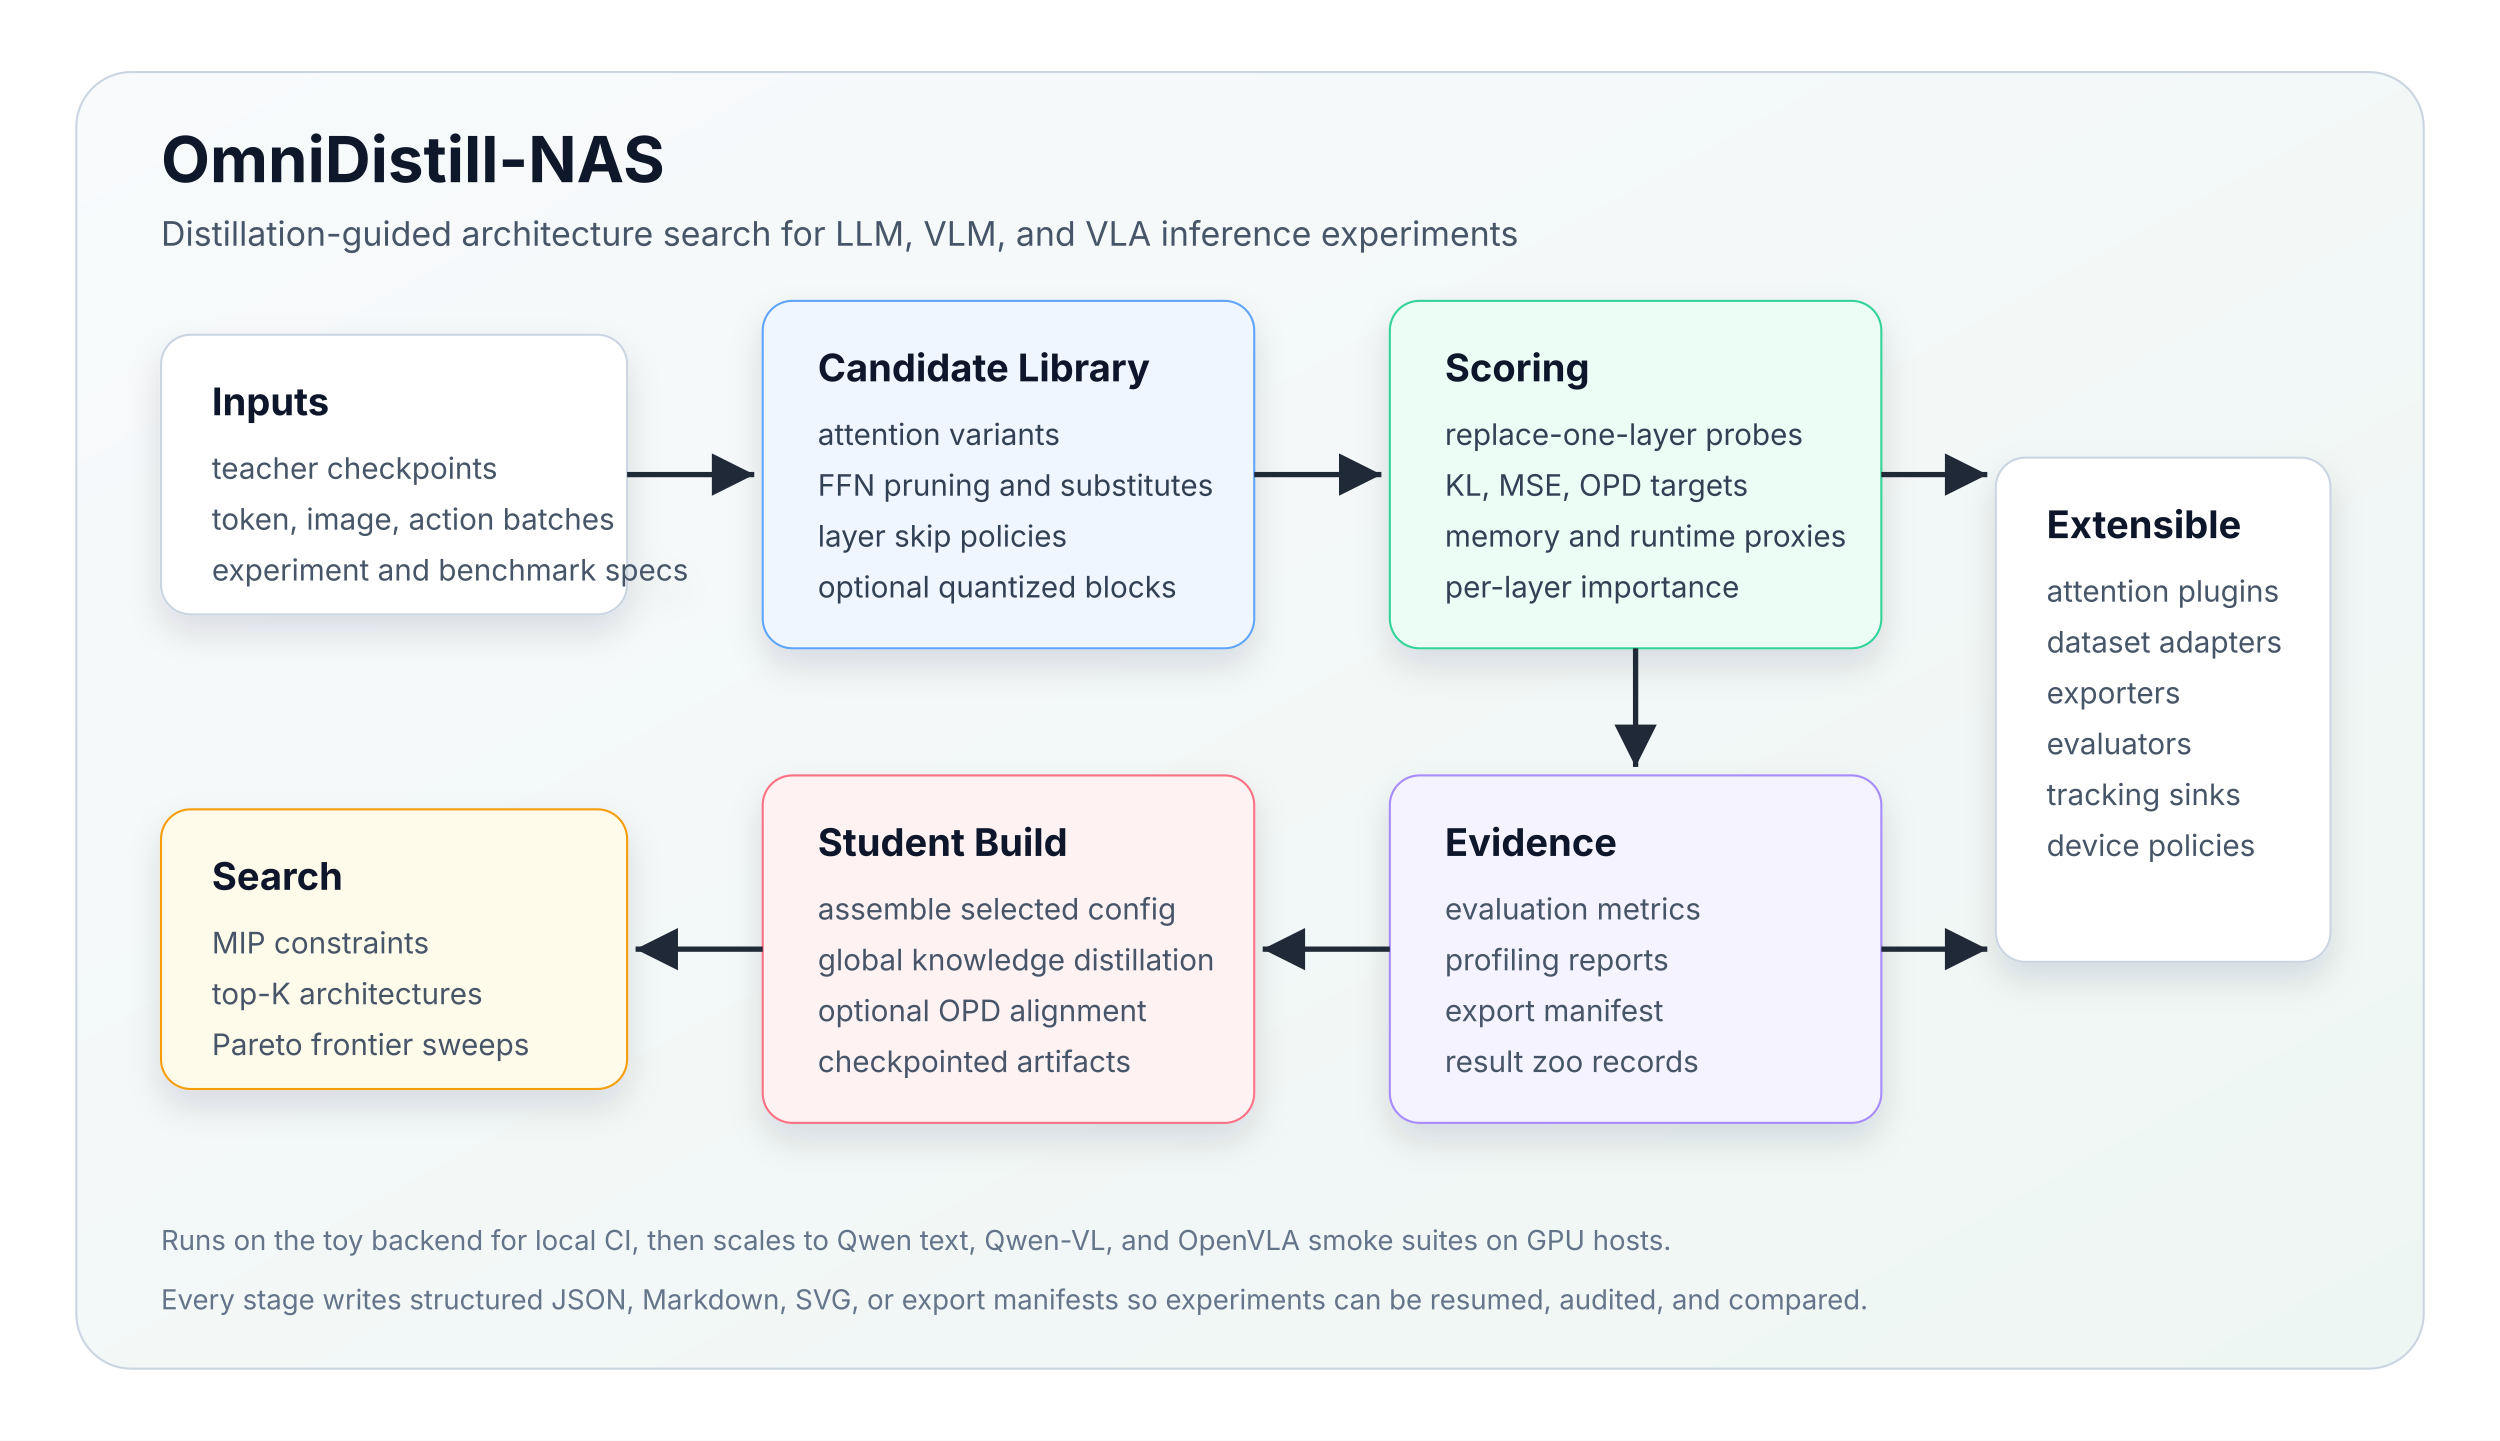
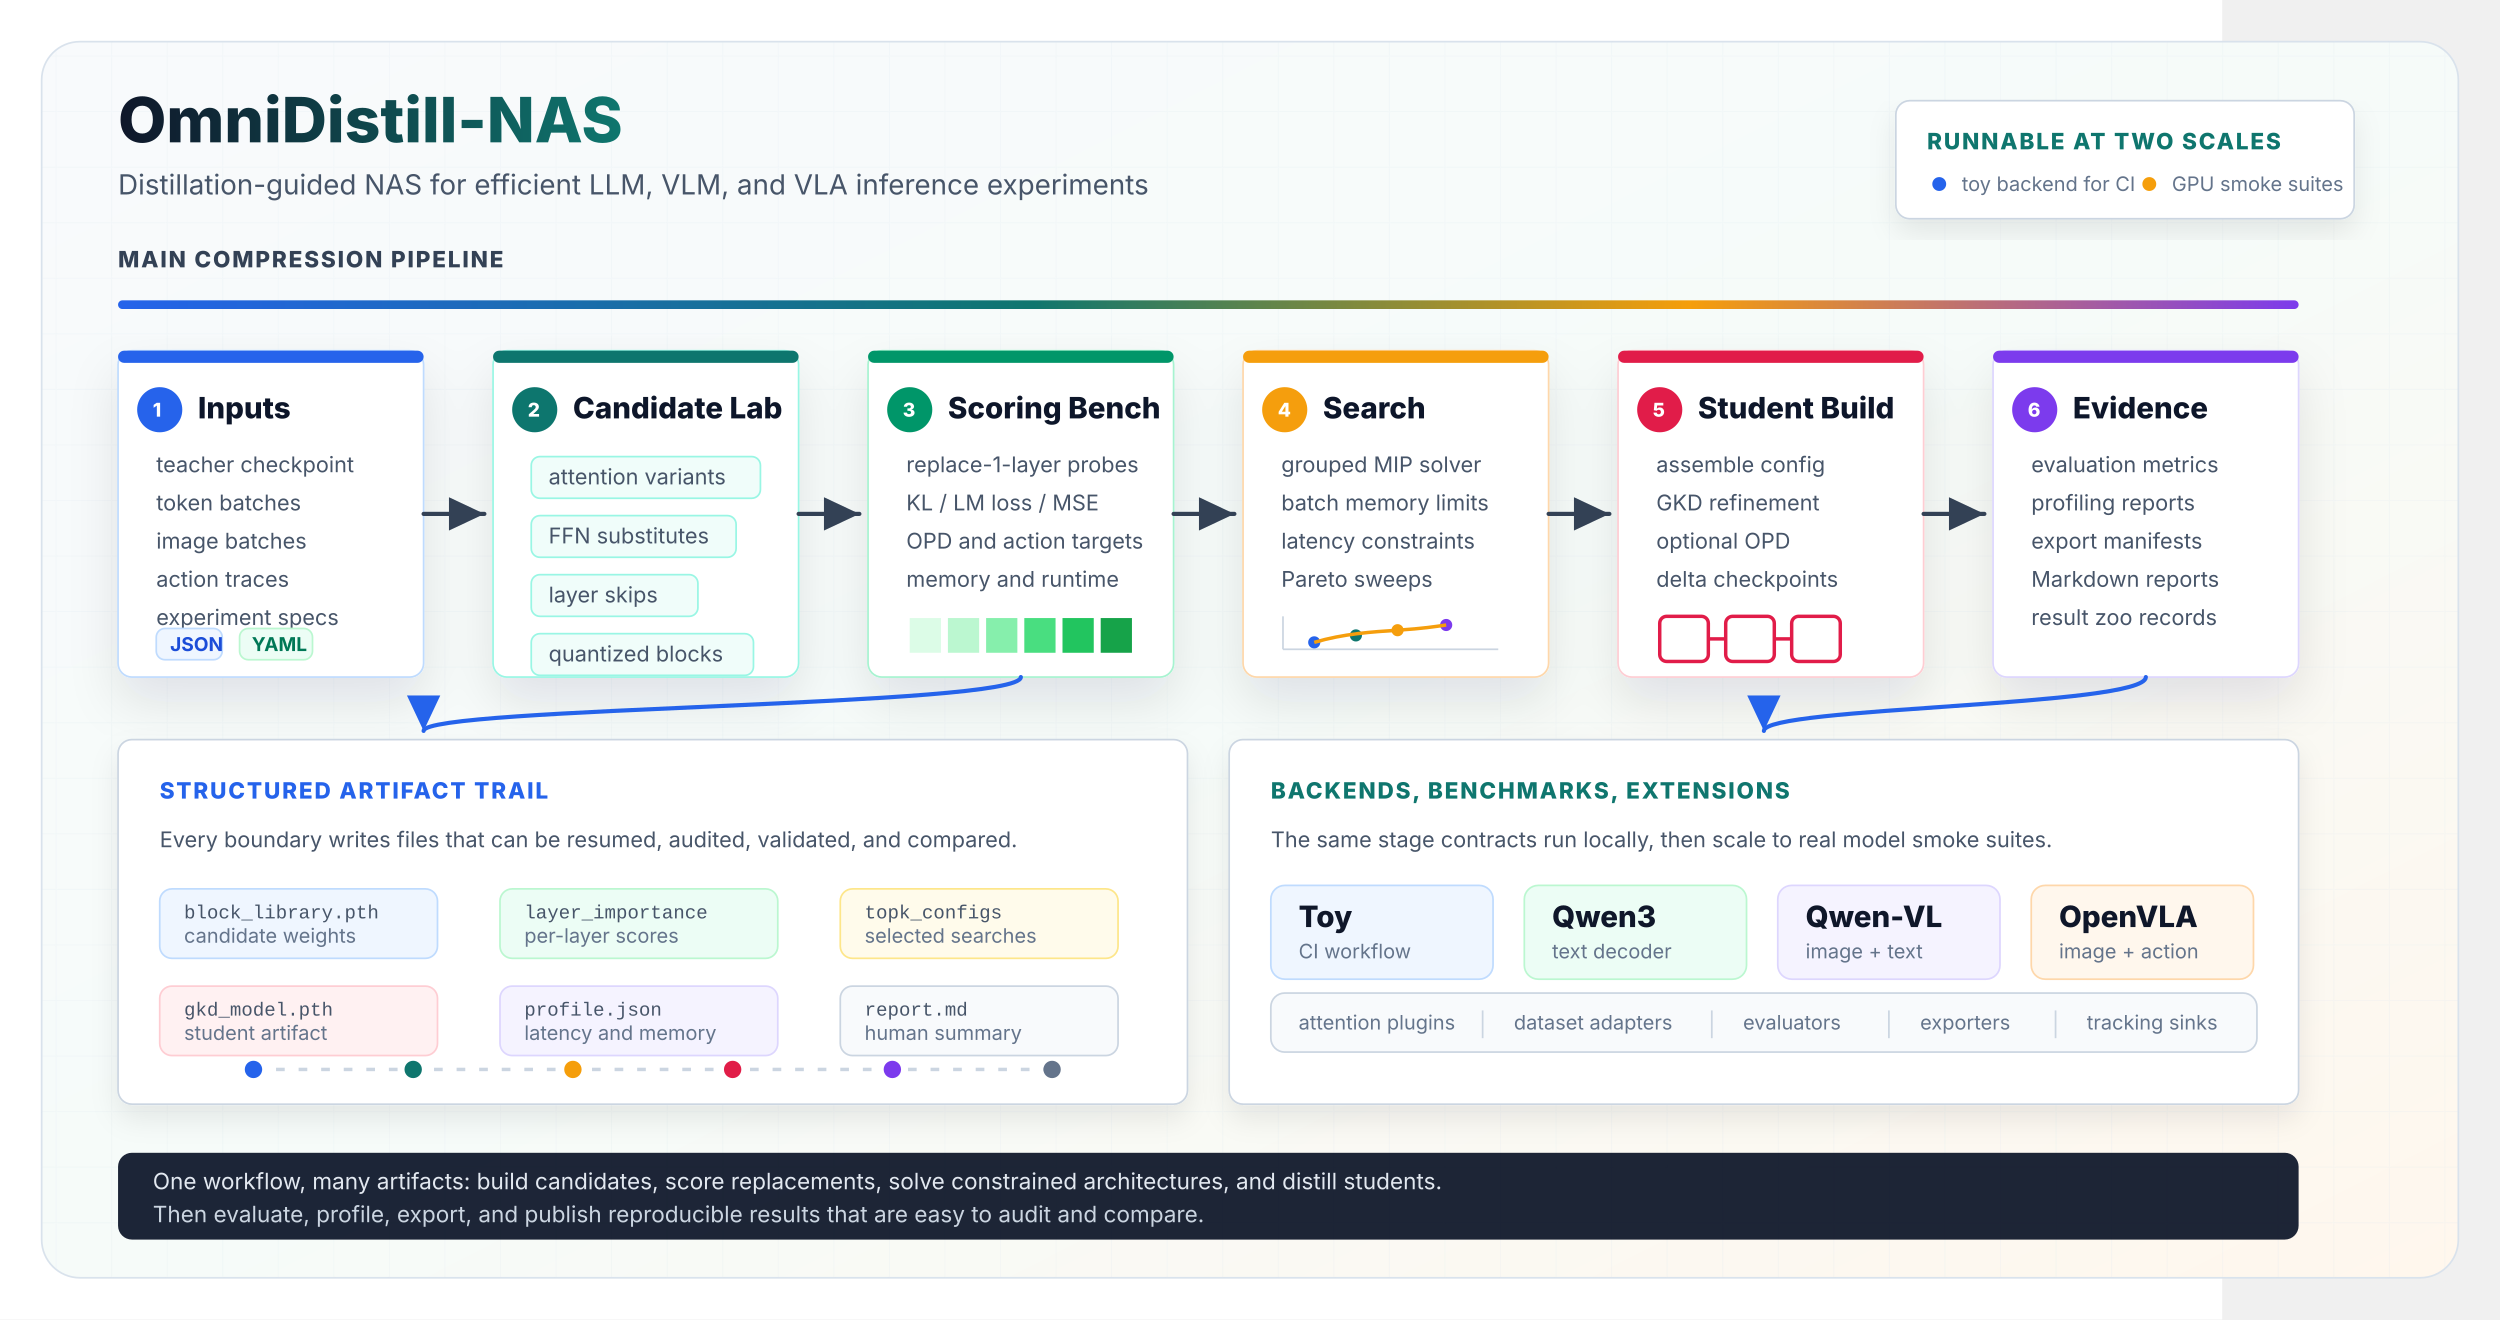
- <svg xmlns="http://www.w3.org/2000/svg" width="1180" height="680" viewBox="0 0 1180 680" role="img" aria-labelledby="title desc">
+ <svg xmlns="http://www.w3.org/2000/svg" width="1440" height="760" viewBox="0 0 1440 760" role="img" aria-labelledby="title desc">
  <defs>
-     <linearGradient id="panel" x1="0" x2="1" y1="0" y2="1">
+     <linearGradient id="pageBg" x1="0" x2="1" y1="0" y2="1">
      <stop offset="0" stop-color="#f8fafc" />
-       <stop offset="1" stop-color="#eef6f3" />
+       <stop offset="0.52" stop-color="#f6fbf9" />
+       <stop offset="1" stop-color="#fff7ed" />
    </linearGradient>
-     <marker id="arrow" markerWidth="12" markerHeight="12" refX="10" refY="6" orient="auto">
-       <path d="M2 2 L10 6 L2 10 Z" fill="#1f2937" />
+     <linearGradient id="titleInk" x1="0" x2="1" y1="0" y2="0">
+       <stop offset="0" stop-color="#0f172a" />
+       <stop offset="1" stop-color="#0f766e" />
+     </linearGradient>
+     <linearGradient id="flowRail" x1="0" x2="1" y1="0" y2="0">
+       <stop offset="0" stop-color="#2563eb" />
+       <stop offset="0.42" stop-color="#0f766e" />
+       <stop offset="0.72" stop-color="#f59e0b" />
+       <stop offset="1" stop-color="#7c3aed" />
+     </linearGradient>
+     <filter id="cardShadow" x="-8%" y="-12%" width="116%" height="130%">
+       <feDropShadow dx="0" dy="14" stdDeviation="14" flood-color="#0f172a" flood-opacity="0.10" />
+     </filter>
+     <filter id="softShadow" x="-8%" y="-12%" width="116%" height="130%">
+       <feDropShadow dx="0" dy="8" stdDeviation="8" flood-color="#0f172a" flood-opacity="0.08" />
+     </filter>
+     <pattern id="grid" width="32" height="32" patternUnits="userSpaceOnUse">
+       <path d="M32 0H0V32" fill="none" stroke="#dbe5ef" stroke-width="1" opacity="0.55" />
+     </pattern>
+     <marker id="arrow" markerWidth="13" markerHeight="13" refX="10.5" refY="6.5" orient="auto">
+       <path d="M2 2.5 L10.5 6.5 L2 10.5 Z" fill="#334155" />
    </marker>
-     <filter id="shadow" x="-10%" y="-15%" width="120%" height="140%">
-       <feDropShadow dx="0" dy="8" stdDeviation="8" flood-color="#0f172a" flood-opacity="0.12" />
-     </filter>
+     <marker id="arrowBlue" markerWidth="13" markerHeight="13" refX="10.5" refY="6.5" orient="auto">
+       <path d="M2 2.5 L10.5 6.5 L2 10.5 Z" fill="#2563eb" />
+     </marker>
+     <style>
+       .font { font-family: Inter, ui-sans-serif, system-ui, -apple-system, BlinkMacSystemFont, "Segoe UI", Arial, sans-serif; }
+       .title { font-size: 36px; font-weight: 800; letter-spacing: 0; }
+       .subtitle { font-size: 16px; fill: #475569; }
+       .section { font-size: 13px; font-weight: 800; letter-spacing: 0.08em; text-transform: uppercase; }
+       .card-title { font-size: 17px; font-weight: 800; fill: #0f172a; }
+       .body { font-size: 12.5px; fill: #475569; }
+       .small { font-size: 11.5px; fill: #64748b; }
+       .mono { font-family: "SFMono-Regular", Consolas, "Liberation Mono", Menlo, monospace; font-size: 11px; fill: #475569; }
+       .chip { font-size: 11px; font-weight: 700; }
+       .num { font-size: 11px; font-weight: 800; fill: #ffffff; }
+       .hair { stroke: #cbd5e1; stroke-width: 1; }
+       .connector { stroke: #334155; stroke-width: 2.4; fill: none; marker-end: url(#arrow); stroke-linecap: round; stroke-linejoin: round; }
+       .connector-blue { stroke: #2563eb; stroke-width: 2.4; fill: none; marker-end: url(#arrowBlue); stroke-linecap: round; stroke-linejoin: round; }
+     </style>
  </defs>
-   <rect width="1180" height="680" fill="#ffffff" />
-   <rect x="36" y="34" width="1108" height="612" rx="26" fill="url(#panel)" stroke="#cbd5e1" />
-   <g font-family="Inter, Arial, sans-serif">
-     <text x="76" y="86" font-size="30" font-weight="700" fill="#0f172a">OmniDistill-NAS</text>
-     <text x="76" y="116" font-size="16" fill="#475569">Distillation-guided architecture search for LLM, VLM, and VLA inference experiments</text>
-   </g>
-   <g filter="url(#shadow)" font-family="Inter, Arial, sans-serif">
-     <rect x="76" y="158" width="220" height="132" rx="14" fill="#ffffff" stroke="#cbd5e1" />
-     <text x="100" y="196" font-size="18" font-weight="700" fill="#0f172a">Inputs</text>
-     <text x="100" y="226" font-size="14" fill="#475569">teacher checkpoints</text>
-     <text x="100" y="250" font-size="14" fill="#475569">token, image, action batches</text>
-     <text x="100" y="274" font-size="14" fill="#475569">experiment and benchmark specs</text>
-     <rect x="360" y="142" width="232" height="164" rx="14" fill="#eff6ff" stroke="#60a5fa" />
-     <text x="386" y="180" font-size="18" font-weight="700" fill="#0f172a">Candidate Library</text>
-     <text x="386" y="210" font-size="14" fill="#334155">attention variants</text>
-     <text x="386" y="234" font-size="14" fill="#334155">FFN pruning and substitutes</text>
-     <text x="386" y="258" font-size="14" fill="#334155">layer skip policies</text>
-     <text x="386" y="282" font-size="14" fill="#334155">optional quantized blocks</text>
-     <rect x="656" y="142" width="232" height="164" rx="14" fill="#ecfdf5" stroke="#34d399" />
-     <text x="682" y="180" font-size="18" font-weight="700" fill="#0f172a">Scoring</text>
-     <text x="682" y="210" font-size="14" fill="#334155">replace-one-layer probes</text>
-     <text x="682" y="234" font-size="14" fill="#334155">KL, MSE, OPD targets</text>
-     <text x="682" y="258" font-size="14" fill="#334155">memory and runtime proxies</text>
-     <text x="682" y="282" font-size="14" fill="#334155">per-layer importance</text>
-     <rect x="76" y="382" width="220" height="132" rx="14" fill="#fffbeb" stroke="#f59e0b" />
-     <text x="100" y="420" font-size="18" font-weight="700" fill="#0f172a">Search</text>
-     <text x="100" y="450" font-size="14" fill="#475569">MIP constraints</text>
-     <text x="100" y="474" font-size="14" fill="#475569">top-K architectures</text>
-     <text x="100" y="498" font-size="14" fill="#475569">Pareto frontier sweeps</text>
-     <rect x="360" y="366" width="232" height="164" rx="14" fill="#fef2f2" stroke="#fb7185" />
-     <text x="386" y="404" font-size="18" font-weight="700" fill="#0f172a">Student Build</text>
-     <text x="386" y="434" font-size="14" fill="#475569">assemble selected config</text>
-     <text x="386" y="458" font-size="14" fill="#475569">global knowledge distillation</text>
-     <text x="386" y="482" font-size="14" fill="#475569">optional OPD alignment</text>
-     <text x="386" y="506" font-size="14" fill="#475569">checkpointed artifacts</text>
-     <rect x="656" y="366" width="232" height="164" rx="14" fill="#f5f3ff" stroke="#a78bfa" />
-     <text x="682" y="404" font-size="18" font-weight="700" fill="#0f172a">Evidence</text>
-     <text x="682" y="434" font-size="14" fill="#475569">evaluation metrics</text>
-     <text x="682" y="458" font-size="14" fill="#475569">profiling reports</text>
-     <text x="682" y="482" font-size="14" fill="#475569">export manifest</text>
-     <text x="682" y="506" font-size="14" fill="#475569">result zoo records</text>
-     <rect x="942" y="216" width="158" height="238" rx="14" fill="#ffffff" stroke="#cbd5e1" />
-     <text x="966" y="254" font-size="18" font-weight="700" fill="#0f172a">Extensible</text>
-     <text x="966" y="284" font-size="14" fill="#475569">attention plugins</text>
-     <text x="966" y="308" font-size="14" fill="#475569">dataset adapters</text>
-     <text x="966" y="332" font-size="14" fill="#475569">exporters</text>
-     <text x="966" y="356" font-size="14" fill="#475569">evaluators</text>
-     <text x="966" y="380" font-size="14" fill="#475569">tracking sinks</text>
-     <text x="966" y="404" font-size="14" fill="#475569">device policies</text>
-   </g>
-   <g stroke="#1f2937" stroke-width="2.5" fill="none" marker-end="url(#arrow)">
-     <path d="M296 224 H356" />
-     <path d="M592 224 H652" />
-     <path d="M772 306 V362" />
-     <path d="M656 448 H596" />
-     <path d="M360 448 H300" />
-     <path d="M888 224 H938" />
-     <path d="M888 448 H938" />
-   </g>
-   <g font-family="Inter, Arial, sans-serif" font-size="13" fill="#64748b">
-     <text x="76" y="590">Runs on the toy backend for local CI, then scales to Qwen text, Qwen-VL, and OpenVLA smoke suites on GPU hosts.</text>
-     <text x="76" y="618">Every stage writes structured JSON, Markdown, SVG, or export manifests so experiments can be resumed, audited, and compared.</text>
+   <rect width="1280" height="760" fill="#ffffff" />
+   <rect x="24" y="24" width="1392" height="712" rx="22" fill="url(#pageBg)" stroke="#d9e2ec" />
+   <rect x="24" y="24" width="1392" height="712" rx="22" fill="url(#grid)" opacity="0.38" />
+   <g class="font">
+     <text x="68" y="82" class="title" fill="url(#titleInk)">OmniDistill-NAS</text>
+     <text x="68" y="112" class="subtitle">Distillation-guided NAS for efficient LLM, VLM, and VLA inference experiments</text>
+     <g transform="translate(1092 58)">
+       <rect x="0" y="0" width="264" height="68" rx="8" fill="#ffffff" stroke="#cbd5e1" filter="url(#softShadow)" />
+       <text x="18" y="28" class="section" fill="#0f766e">RUNNABLE AT TWO SCALES</text>
+       <circle cx="25" cy="48" r="4" fill="#2563eb" />
+       <text x="38" y="52" class="small">toy backend for CI</text>
+       <circle cx="146" cy="48" r="4" fill="#f59e0b" />
+       <text x="159" y="52" class="small">GPU smoke suites</text>
+     </g>
+   </g>
+   <g class="font" transform="translate(68 154)">
+     <text x="0" y="0" class="section" fill="#334155">MAIN COMPRESSION PIPELINE</text>
+     <rect x="0" y="19" width="1256" height="5" rx="2.5" fill="url(#flowRail)" />
+   </g>
+   <g class="font" filter="url(#cardShadow)">
+     <g transform="translate(68 202)">
+       <rect width="176" height="188" rx="8" fill="#ffffff" stroke="#bfdbfe" />
+       <rect width="176" height="7" rx="3.5" fill="#2563eb" />
+       <circle cx="24" cy="34" r="13" fill="#2563eb" />
+       <text x="20" y="38" class="num">1</text>
+       <text x="46" y="39" class="card-title">Inputs</text>
+       <text x="22" y="70" class="body">teacher checkpoint</text>
+       <text x="22" y="92" class="body">token batches</text>
+       <text x="22" y="114" class="body">image batches</text>
+       <text x="22" y="136" class="body">action traces</text>
+       <text x="22" y="158" class="body">experiment specs</text>
+       <g transform="translate(22 169)">
+         <rect x="0" y="-9" width="38" height="18" rx="5" fill="#eff6ff" stroke="#bfdbfe" />
+         <text x="8" y="4" class="chip" fill="#1d4ed8">JSON</text>
+         <rect x="48" y="-9" width="42" height="18" rx="5" fill="#ecfdf5" stroke="#bbf7d0" />
+         <text x="55" y="4" class="chip" fill="#047857">YAML</text>
+       </g>
+     </g>
+     <g transform="translate(284 202)">
+       <rect width="176" height="188" rx="8" fill="#ffffff" stroke="#99f6e4" />
+       <rect width="176" height="7" rx="3.5" fill="#0f766e" />
+       <circle cx="24" cy="34" r="13" fill="#0f766e" />
+       <text x="20" y="38" class="num">2</text>
+       <text x="46" y="39" class="card-title">Candidate Lab</text>
+       <g transform="translate(22 61)">
+         <rect x="0" y="0" width="132" height="24" rx="5" fill="#f0fdfa" stroke="#99f6e4" />
+         <text x="10" y="16" class="body">attention variants</text>
+         <rect x="0" y="34" width="118" height="24" rx="5" fill="#f0fdfa" stroke="#99f6e4" />
+         <text x="10" y="50" class="body">FFN substitutes</text>
+         <rect x="0" y="68" width="96" height="24" rx="5" fill="#f0fdfa" stroke="#99f6e4" />
+         <text x="10" y="84" class="body">layer skips</text>
+         <rect x="0" y="102" width="128" height="24" rx="5" fill="#f0fdfa" stroke="#99f6e4" />
+         <text x="10" y="118" class="body">quantized blocks</text>
+       </g>
+     </g>
+     <g transform="translate(500 202)">
+       <rect width="176" height="188" rx="8" fill="#ffffff" stroke="#a7f3d0" />
+       <rect width="176" height="7" rx="3.5" fill="#059669" />
+       <circle cx="24" cy="34" r="13" fill="#059669" />
+       <text x="20" y="38" class="num">3</text>
+       <text x="46" y="39" class="card-title">Scoring Bench</text>
+       <text x="22" y="70" class="body">replace-1-layer probes</text>
+       <text x="22" y="92" class="body">KL / LM loss / MSE</text>
+       <text x="22" y="114" class="body">OPD and action targets</text>
+       <text x="22" y="136" class="body">memory and runtime</text>
+       <g transform="translate(24 154)">
+         <rect x="0" y="0" width="18" height="20" fill="#dcfce7" />
+         <rect x="22" y="0" width="18" height="20" fill="#bbf7d0" />
+         <rect x="44" y="0" width="18" height="20" fill="#86efac" />
+         <rect x="66" y="0" width="18" height="20" fill="#4ade80" />
+         <rect x="88" y="0" width="18" height="20" fill="#22c55e" />
+         <rect x="110" y="0" width="18" height="20" fill="#16a34a" />
+       </g>
+     </g>
+     <g transform="translate(716 202)">
+       <rect width="176" height="188" rx="8" fill="#ffffff" stroke="#fed7aa" />
+       <rect width="176" height="7" rx="3.5" fill="#f59e0b" />
+       <circle cx="24" cy="34" r="13" fill="#f59e0b" />
+       <text x="20" y="38" class="num">4</text>
+       <text x="46" y="39" class="card-title">Search</text>
+       <text x="22" y="70" class="body">grouped MIP solver</text>
+       <text x="22" y="92" class="body">batch memory limits</text>
+       <text x="22" y="114" class="body">latency constraints</text>
+       <text x="22" y="136" class="body">Pareto sweeps</text>
+       <g transform="translate(23 153)">
+         <path d="M0 19 H124" stroke="#cbd5e1" />
+         <path d="M0 19 V0" stroke="#cbd5e1" />
+         <circle cx="18" cy="15" r="3.5" fill="#2563eb" />
+         <circle cx="42" cy="11" r="3.5" fill="#0f766e" />
+         <circle cx="66" cy="8" r="3.5" fill="#f59e0b" />
+         <circle cx="94" cy="5" r="3.5" fill="#7c3aed" />
+         <path d="M18 15 C35 10, 51 9, 66 8 S87 6, 94 5" fill="none" stroke="#f59e0b" stroke-width="2" />
+       </g>
+     </g>
+     <g transform="translate(932 202)">
+       <rect width="176" height="188" rx="8" fill="#ffffff" stroke="#fecdd3" />
+       <rect width="176" height="7" rx="3.5" fill="#e11d48" />
+       <circle cx="24" cy="34" r="13" fill="#e11d48" />
+       <text x="20" y="38" class="num">5</text>
+       <text x="46" y="39" class="card-title">Student Build</text>
+       <text x="22" y="70" class="body">assemble config</text>
+       <text x="22" y="92" class="body">GKD refinement</text>
+       <text x="22" y="114" class="body">optional OPD</text>
+       <text x="22" y="136" class="body">delta checkpoints</text>
+       <g transform="translate(24 153)" fill="none" stroke="#e11d48" stroke-width="2">
+         <rect x="0" y="0" width="28" height="26" rx="4" />
+         <rect x="38" y="0" width="28" height="26" rx="4" />
+         <rect x="76" y="0" width="28" height="26" rx="4" />
+         <path d="M28 13 H38M66 13H76" />
+       </g>
+     </g>
+     <g transform="translate(1148 202)">
+       <rect width="176" height="188" rx="8" fill="#ffffff" stroke="#ddd6fe" />
+       <rect width="176" height="7" rx="3.5" fill="#7c3aed" />
+       <circle cx="24" cy="34" r="13" fill="#7c3aed" />
+       <text x="20" y="38" class="num">6</text>
+       <text x="46" y="39" class="card-title">Evidence</text>
+       <text x="22" y="70" class="body">evaluation metrics</text>
+       <text x="22" y="92" class="body">profiling reports</text>
+       <text x="22" y="114" class="body">export manifests</text>
+       <text x="22" y="136" class="body">Markdown reports</text>
+       <text x="22" y="158" class="body">result zoo records</text>
+     </g>
+   </g>
+   <g>
+     <path d="M244 296 H279" class="connector" />
+     <path d="M460 296 H495" class="connector" />
+     <path d="M676 296 H711" class="connector" />
+     <path d="M892 296 H927" class="connector" />
+     <path d="M1108 296 H1143" class="connector" />
+   </g>
+   <g class="font" transform="translate(68 426)">
+     <rect x="0" y="0" width="616" height="210" rx="8" fill="#ffffff" stroke="#cbd5e1" filter="url(#softShadow)" />
+     <text x="24" y="34" class="section" fill="#2563eb">STRUCTURED ARTIFACT TRAIL</text>
+     <text x="24" y="62" class="body">Every boundary writes files that can be resumed, audited, validated, and compared.</text>
+     <g transform="translate(24 86)">
+       <rect x="0" y="0" width="160" height="40" rx="7" fill="#eff6ff" stroke="#bfdbfe" />
+       <text x="14" y="17" class="mono">block_library.pth</text>
+       <text x="14" y="31" class="small">candidate weights</text>
+       <rect x="196" y="0" width="160" height="40" rx="7" fill="#ecfdf5" stroke="#bbf7d0" />
+       <text x="210" y="17" class="mono">layer_importance</text>
+       <text x="210" y="31" class="small">per-layer scores</text>
+       <rect x="392" y="0" width="160" height="40" rx="7" fill="#fffbeb" stroke="#fde68a" />
+       <text x="406" y="17" class="mono">topk_configs</text>
+       <text x="406" y="31" class="small">selected searches</text>
+       <rect x="0" y="56" width="160" height="40" rx="7" fill="#fff1f2" stroke="#fecdd3" />
+       <text x="14" y="73" class="mono">gkd_model.pth</text>
+       <text x="14" y="87" class="small">student artifact</text>
+       <rect x="196" y="56" width="160" height="40" rx="7" fill="#f5f3ff" stroke="#ddd6fe" />
+       <text x="210" y="73" class="mono">profile.json</text>
+       <text x="210" y="87" class="small">latency and memory</text>
+       <rect x="392" y="56" width="160" height="40" rx="7" fill="#f8fafc" stroke="#cbd5e1" />
+       <text x="406" y="73" class="mono">report.md</text>
+       <text x="406" y="87" class="small">human summary</text>
+     </g>
+     <path d="M78 190 H538" stroke="#cbd5e1" stroke-width="2" stroke-dasharray="5 8" />
+     <circle cx="78" cy="190" r="5" fill="#2563eb" />
+     <circle cx="170" cy="190" r="5" fill="#0f766e" />
+     <circle cx="262" cy="190" r="5" fill="#f59e0b" />
+     <circle cx="354" cy="190" r="5" fill="#e11d48" />
+     <circle cx="446" cy="190" r="5" fill="#7c3aed" />
+     <circle cx="538" cy="190" r="5" fill="#64748b" />
+   </g>
+   <g class="font" transform="translate(708 426)">
+     <rect x="0" y="0" width="616" height="210" rx="8" fill="#ffffff" stroke="#cbd5e1" filter="url(#softShadow)" />
+     <text x="24" y="34" class="section" fill="#0f766e">BACKENDS, BENCHMARKS, EXTENSIONS</text>
+     <text x="24" y="62" class="body">The same stage contracts run locally, then scale to real model smoke suites.</text>
+     <g transform="translate(24 84)">
+       <rect x="0" y="0" width="128" height="54" rx="8" fill="#eff6ff" stroke="#bfdbfe" />
+       <text x="16" y="24" class="card-title">Toy</text>
+       <text x="16" y="42" class="small">CI workflow</text>
+       <rect x="146" y="0" width="128" height="54" rx="8" fill="#ecfdf5" stroke="#bbf7d0" />
+       <text x="162" y="24" class="card-title">Qwen3</text>
+       <text x="162" y="42" class="small">text decoder</text>
+       <rect x="292" y="0" width="128" height="54" rx="8" fill="#f5f3ff" stroke="#ddd6fe" />
+       <text x="308" y="24" class="card-title">Qwen-VL</text>
+       <text x="308" y="42" class="small">image + text</text>
+       <rect x="438" y="0" width="128" height="54" rx="8" fill="#fff7ed" stroke="#fed7aa" />
+       <text x="454" y="24" class="card-title">OpenVLA</text>
+       <text x="454" y="42" class="small">image + action</text>
+     </g>
+     <g transform="translate(24 158)">
+       <rect x="0" y="-12" width="568" height="34" rx="8" fill="#f8fafc" stroke="#cbd5e1" />
+       <text x="16" y="9" class="small">attention plugins</text>
+       <path d="M122 -2 V14" class="hair" />
+       <text x="140" y="9" class="small">dataset adapters</text>
+       <path d="M254 -2 V14" class="hair" />
+       <text x="272" y="9" class="small">evaluators</text>
+       <path d="M356 -2 V14" class="hair" />
+       <text x="374" y="9" class="small">exporters</text>
+       <path d="M452 -2 V14" class="hair" />
+       <text x="470" y="9" class="small">tracking sinks</text>
+     </g>
+   </g>
+   <g>
+     <path d="M588 390 C588 407, 244 407, 244 421" class="connector-blue" />
+     <path d="M1236 390 C1236 407, 1016 407, 1016 421" class="connector-blue" />
+   </g>
+   <g class="font">
+     <rect x="68" y="664" width="1256" height="50" rx="8" fill="#0f172a" opacity="0.94" />
+     <text x="88" y="685" font-size="13" fill="#e2e8f0">One workflow, many artifacts: build candidates, score replacements, solve constrained architectures, and distill students.</text>
+     <text x="88" y="704" font-size="13" fill="#cbd5e1">Then evaluate, profile, export, and publish reproducible results that are easy to audit and compare.</text>
  </g>
</svg>
